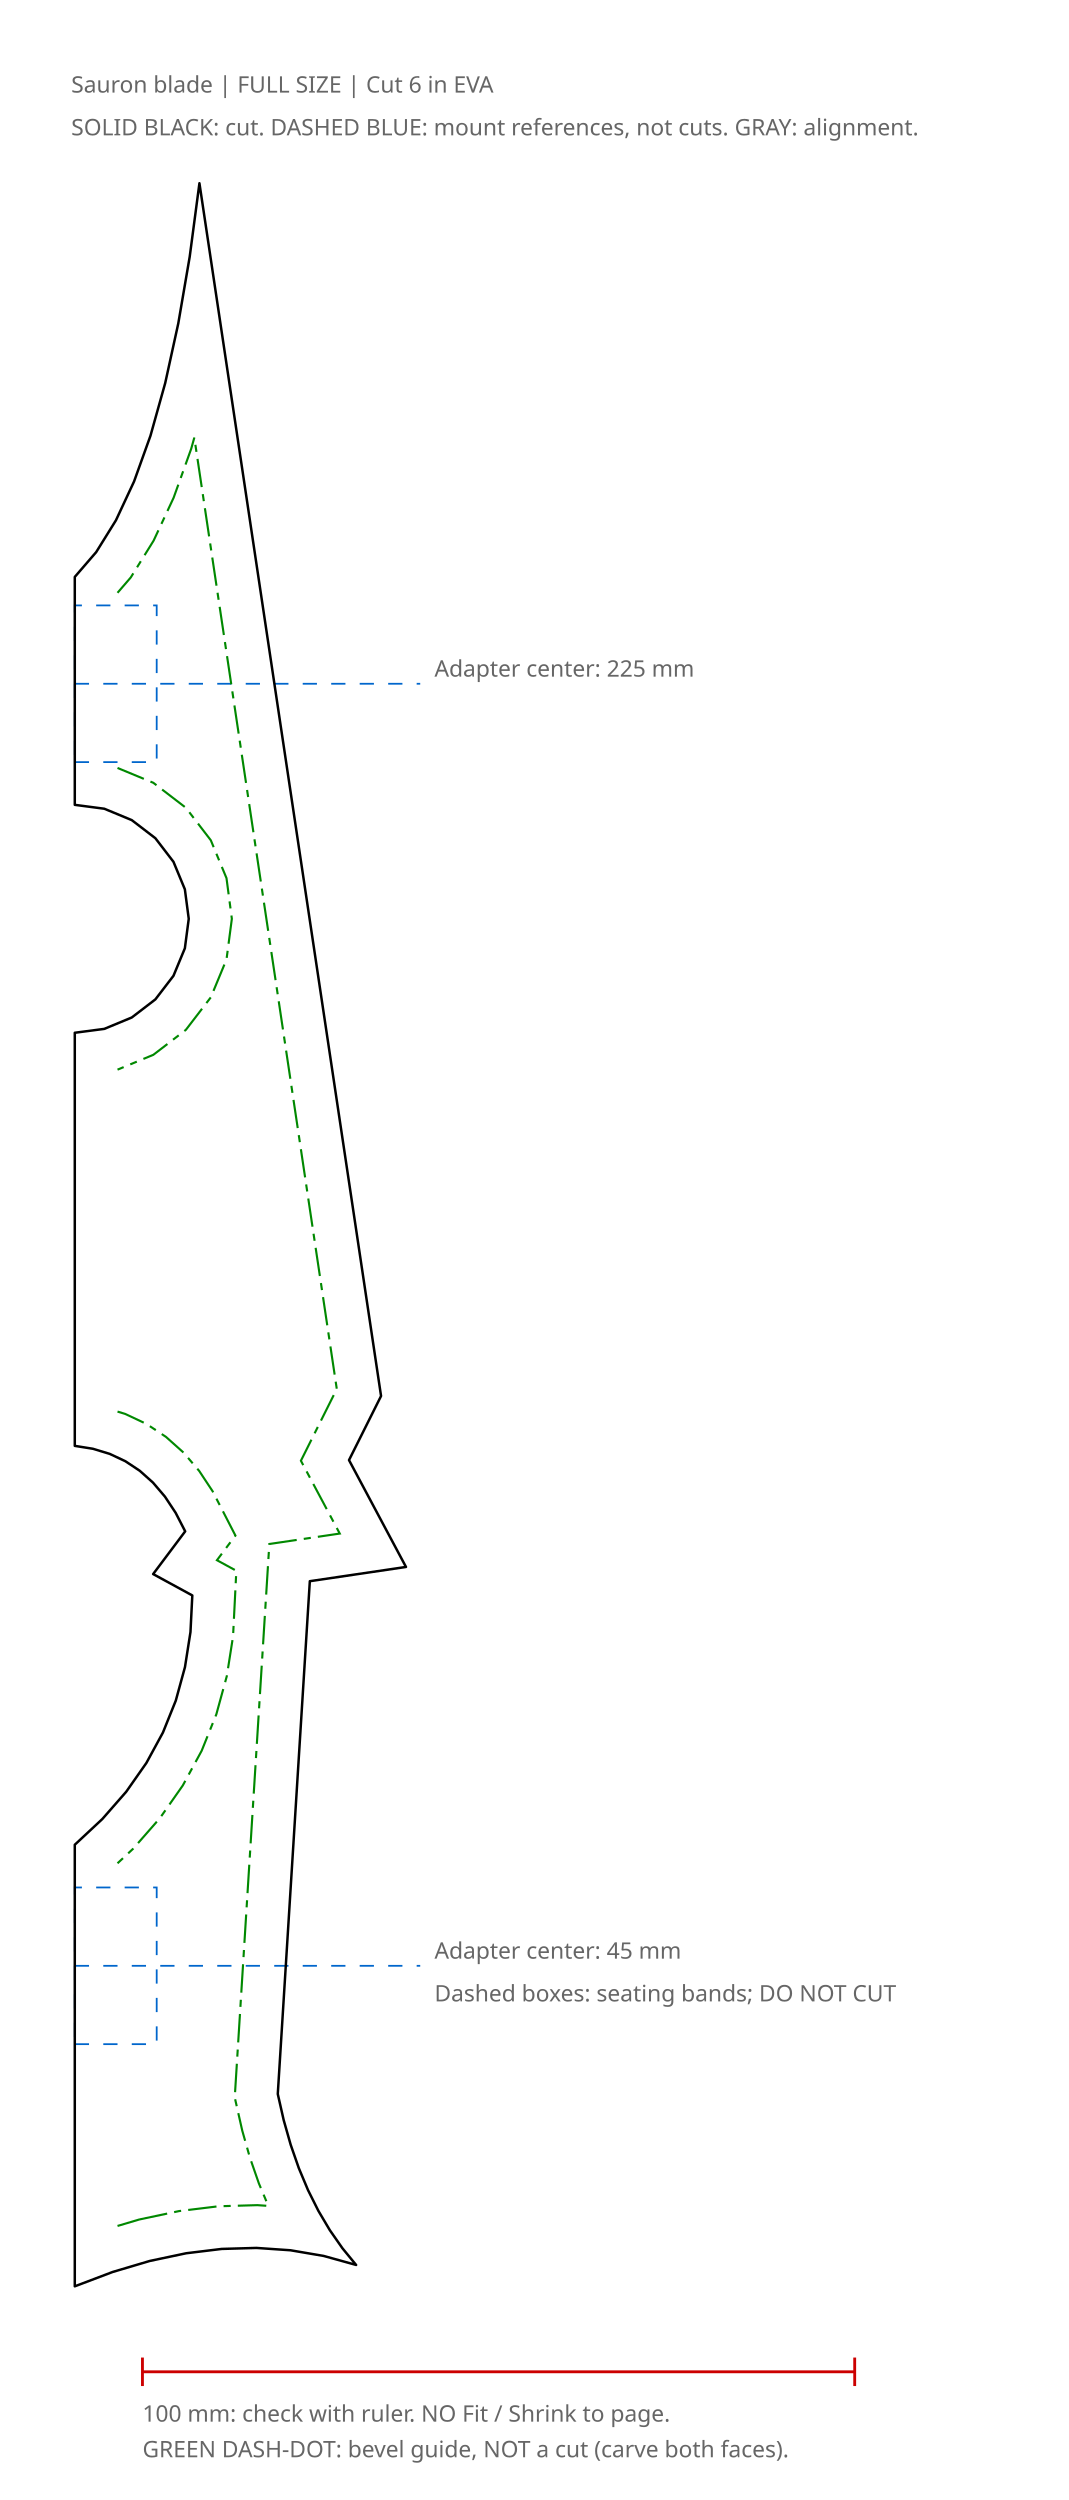
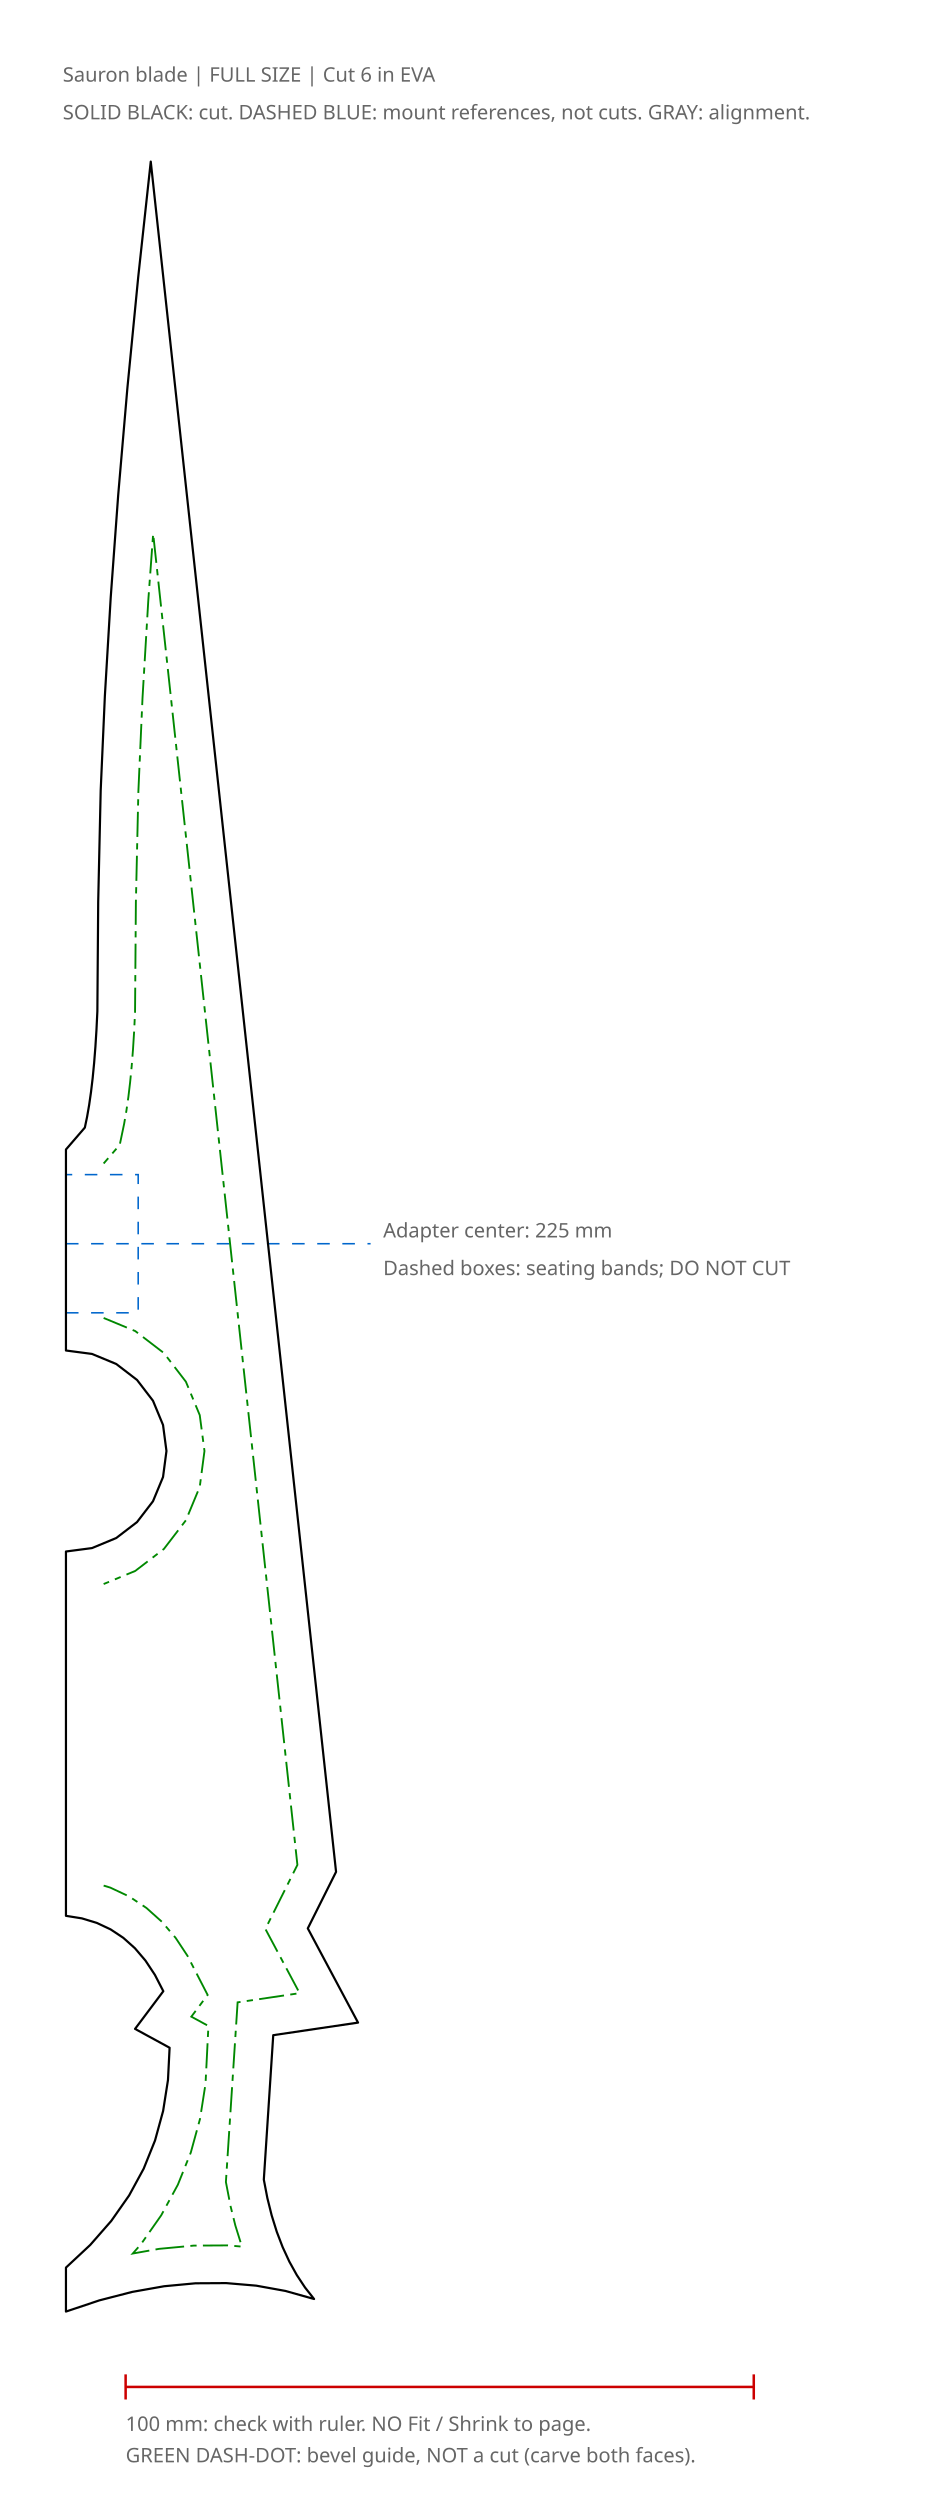
- <svg xmlns="http://www.w3.org/2000/svg" width="150mm" height="351.0mm" viewBox="8.0 -321.0 150 351.0">
+ <svg xmlns="http://www.w3.org/2000/svg" width="150mm" height="398.0mm" viewBox="8.0 -423.0 150 398.0">
  <g>
-     <path d="M 18.5 -45 L 67 -45" fill="none" stroke="#0066cc" stroke-width="0.25" stroke-dasharray="2 2" data-station="45" />
-     <text x="69" y="-46" fill="#666666" font-size="3.2" font-family="sans-serif">Adapter center: 45 mm</text>
-     <path d="M 18.5 -34 L 30 -34 L 30 -56 L 18.5 -56 Z" fill="none" stroke="#0066cc" stroke-width="0.25" stroke-dasharray="2 2" />
    <path d="M 18.5 -225 L 67 -225" fill="none" stroke="#0066cc" stroke-width="0.25" stroke-dasharray="2 2" data-station="225" />
    <text x="69" y="-226" fill="#666666" font-size="3.2" font-family="sans-serif">Adapter center: 225 mm</text>
    <path d="M 18.5 -214 L 30 -214 L 30 -236 L 18.5 -236 Z" fill="none" stroke="#0066cc" stroke-width="0.25" stroke-dasharray="2 2" />
-     <text x="69" y="-40" fill="#666666" font-size="3.2" font-family="sans-serif">Dashed boxes: seating bands; DO NOT CUT</text>
+     <text x="69" y="-220" fill="#666666" font-size="3.2" font-family="sans-serif">Dashed boxes: seating bands; DO NOT CUT</text>
    <g id="cut">
-       <path d=" M 23.82,-2.016 L 29.031,-3.562 L 34.133,-4.641 L 39.125,-5.25 L 44.008,-5.391 L 48.781,-5.062  L 53.445,-4.266 L 58,-3 L 56.078,-5.344 L 54.312,-7.875 L 52.703,-10.594 L 51.25,-13.5  L 49.953,-16.594 L 48.812,-19.875 L 47.828,-23.344 L 47,-27 L 51.5,-99 L 65,-101  L 57,-116 L 61.5,-125 L 36,-295.275 L 34.633,-284.945 L 33.031,-275.592 L 31.195,-267.217  L 29.125,-259.819 L 26.82,-253.398 L 24.281,-247.955 L 21.508,-243.489 L 18.5,-240 L 18.5,-208  L 22.641,-207.455 L 26.5,-205.856 L 29.814,-203.314 L 32.356,-200 L 33.955,-196.141 L 34.5,-192  L 33.955,-187.859 L 32.356,-184 L 29.814,-180.686 L 26.5,-178.144 L 22.641,-176.545 L 18.5,-176  L 18.5,-118 L 21.039,-117.594 L 23.406,-116.875 L 25.602,-115.844 L 27.625,-114.5 L 29.477,-112.844  L 31.156,-110.875 L 32.664,-108.594 L 34,-106 L 29.5,-100 L 35,-97 L 34.742,-91.859  L 33.969,-86.938 L 32.68,-82.234 L 30.875,-77.75 L 28.555,-73.484 L 25.719,-69.438 L 22.367,-65.609  L 18.5,-62 L 18.5,-0 z " stroke="#000000" fill="none" stroke-width=".35" stroke-linejoin="round" />
+       <path d=" M 23.82,-56.781 L 29.031,-58.125 L 34.133,-59.031 L 39.125,-59.5 L 44.008,-59.531 L 48.781,-59.125  L 53.445,-58.281 L 58,-57 L 56.562,-58.828 L 55.25,-60.812 L 54.062,-62.953 L 53,-65.25  L 52.062,-67.703 L 51.25,-70.312 L 50.562,-73.078 L 50,-76 L 51.5,-99 L 65,-101  L 57,-116 L 61.5,-125 L 32,-397.275 L 30.008,-378.921 L 28.281,-361.235 L 26.82,-344.219  L 25.625,-327.871 L 24.695,-312.192 L 24.031,-297.181 L 23.633,-279.426 L 23.5,-262 L 23.36,-259.086  L 23.188,-256.343 L 22.985,-253.772 L 22.752,-251.372 L 22.487,-249.144 L 22.192,-247.087 L 21.865,-245.202  L 21.508,-243.489 L 18.5,-240 L 18.5,-208 L 22.641,-207.455 L 26.5,-205.856 L 29.814,-203.314  L 32.356,-200 L 33.955,-196.141 L 34.5,-192 L 33.955,-187.859 L 32.356,-184 L 29.814,-180.686  L 26.5,-178.144 L 22.641,-176.545 L 18.5,-176 L 18.5,-118 L 21.039,-117.594 L 23.406,-116.875  L 25.602,-115.844 L 27.625,-114.5 L 29.477,-112.844 L 31.156,-110.875 L 32.664,-108.594 L 34,-106  L 29.5,-100 L 35,-97 L 34.742,-91.859 L 33.969,-86.938 L 32.68,-82.234 L 30.875,-77.75  L 28.555,-73.484 L 25.719,-69.438 L 22.367,-65.609 L 18.5,-62 L 18.5,-55 z " stroke="#000000" fill="none" stroke-width=".35" stroke-linejoin="round" />
    </g>
    <g id="bevel">
-       <path d="M 27.555 -9.383 L 33.147 -10.565 L 38.674 -11.239 L 44.127 -11.397 L 45.67 -11.29 L 44.347 -14.447 L 43.088 -18.069 L 42.012 -21.861 L 40.958 -26.515 L 45.815 -104.223 L 55.7 -105.688 L 50.247 -115.911 L 55.285 -125.987 L 35.282 -259.557 L 34.845 -257.994 L 32.374 -251.112 L 29.567 -245.094 L 26.358 -239.925 L 24.5 -237.771 M 24.5 -213.179 L 29.526 -211.097 L 34.093 -207.593 L 37.597 -203.026 L 39.8 -197.707 L 40.552 -192 L 39.8 -186.293 L 37.597 -180.974 L 34.093 -176.407 L 29.526 -172.903 L 24.5 -170.821 M 24.5 -122.813 L 25.565 -122.49 L 28.553 -121.086 L 31.304 -119.26 L 33.778 -117.046 L 35.959 -114.49 L 37.849 -111.631 L 41.055 -105.406 L 38.46 -101.947 L 41.181 -100.463 L 40.719 -91.242 L 39.844 -85.675 L 38.375 -80.315 L 36.312 -75.188 L 33.663 -70.319 L 30.447 -65.729 L 26.682 -61.429 L 24.5 -59.393 M 24.5 -8.476 L 27.555 -9.383" fill="none" stroke="#008800" stroke-width="0.3" stroke-dasharray="4 1 1 1" />
+       <path d="M 33.326 -64.982 L 38.825 -65.498 L 44.243 -65.533 L 46.544 -65.337 L 46.39 -65.738 L 45.469 -68.695 L 44.701 -71.786 L 43.963 -75.622 L 45.828 -104.225 L 55.7 -105.688 L 50.247 -115.911 L 55.345 -126.106 L 32.384 -338.03 L 31.612 -327.475 L 30.688 -311.881 L 30.028 -296.981 L 29.632 -279.336 L 29.499 -261.833 L 29.351 -258.754 L 29.173 -255.92 L 28.963 -253.246 L 28.718 -250.728 L 28.437 -248.364 L 28.119 -246.148 L 27.76 -244.077 L 27.065 -240.745 L 24.5 -237.771 M 24.5 -213.179 L 29.526 -211.097 L 34.093 -207.593 L 37.597 -203.026 L 39.8 -197.707 L 40.552 -192 L 39.8 -186.293 L 37.597 -180.974 L 34.093 -176.407 L 29.526 -172.903 L 24.5 -170.821 M 24.5 -122.813 L 25.565 -122.49 L 28.553 -121.086 L 31.304 -119.26 L 33.778 -117.046 L 35.959 -114.49 L 37.849 -111.631 L 41.055 -105.406 L 38.46 -101.947 L 41.181 -100.463 L 40.719 -91.242 L 39.844 -85.675 L 38.375 -80.315 L 36.312 -75.188 L 33.663 -70.319 L 30.447 -65.729 L 29.142 -64.239 L 33.326 -64.982" fill="none" stroke="#008800" stroke-width="0.3" stroke-dasharray="4 1 1 1" />
    </g>
  </g>
-   <text x="18.0" y="-308.0" fill="#666666" font-size="3.2" font-family="sans-serif">Sauron blade | FULL SIZE | Cut 6 in EVA</text>
-   <text x="18.0" y="-302.0" fill="#666666" font-size="3.2" font-family="sans-serif">SOLID BLACK: cut. DASHED BLUE: mount references, not cuts. GRAY: alignment.</text>
-   <path id="calibration" d="M 28.0 12.0 L 128.0 12.0 M 28.0 10.0 L 28.0 14.0 M 128.0 10.0 L 128.0 14.0" fill="none" stroke="#cc0000" stroke-width="0.4" />
-   <text x="28.0" y="19.0" fill="#666666" font-size="3.2" font-family="sans-serif">100 mm: check with ruler. NO Fit / Shrink to page.</text>
-   <text x="28.0" y="24.0" fill="#666666" font-size="3.2" font-family="sans-serif">GREEN DASH-DOT: bevel guide, NOT a cut (carve both faces).</text>
+   <text x="18.0" y="-410.0" fill="#666666" font-size="3.2" font-family="sans-serif">Sauron blade | FULL SIZE | Cut 6 in EVA</text>
+   <text x="18.0" y="-404.0" fill="#666666" font-size="3.2" font-family="sans-serif">SOLID BLACK: cut. DASHED BLUE: mount references, not cuts. GRAY: alignment.</text>
+   <path id="calibration" d="M 28.0 -43.0 L 128.0 -43.0 M 28.0 -45.0 L 28.0 -41.0 M 128.0 -45.0 L 128.0 -41.0" fill="none" stroke="#cc0000" stroke-width="0.4" />
+   <text x="28.0" y="-36.0" fill="#666666" font-size="3.2" font-family="sans-serif">100 mm: check with ruler. NO Fit / Shrink to page.</text>
+   <text x="28.0" y="-31.0" fill="#666666" font-size="3.2" font-family="sans-serif">GREEN DASH-DOT: bevel guide, NOT a cut (carve both faces).</text>
</svg>
